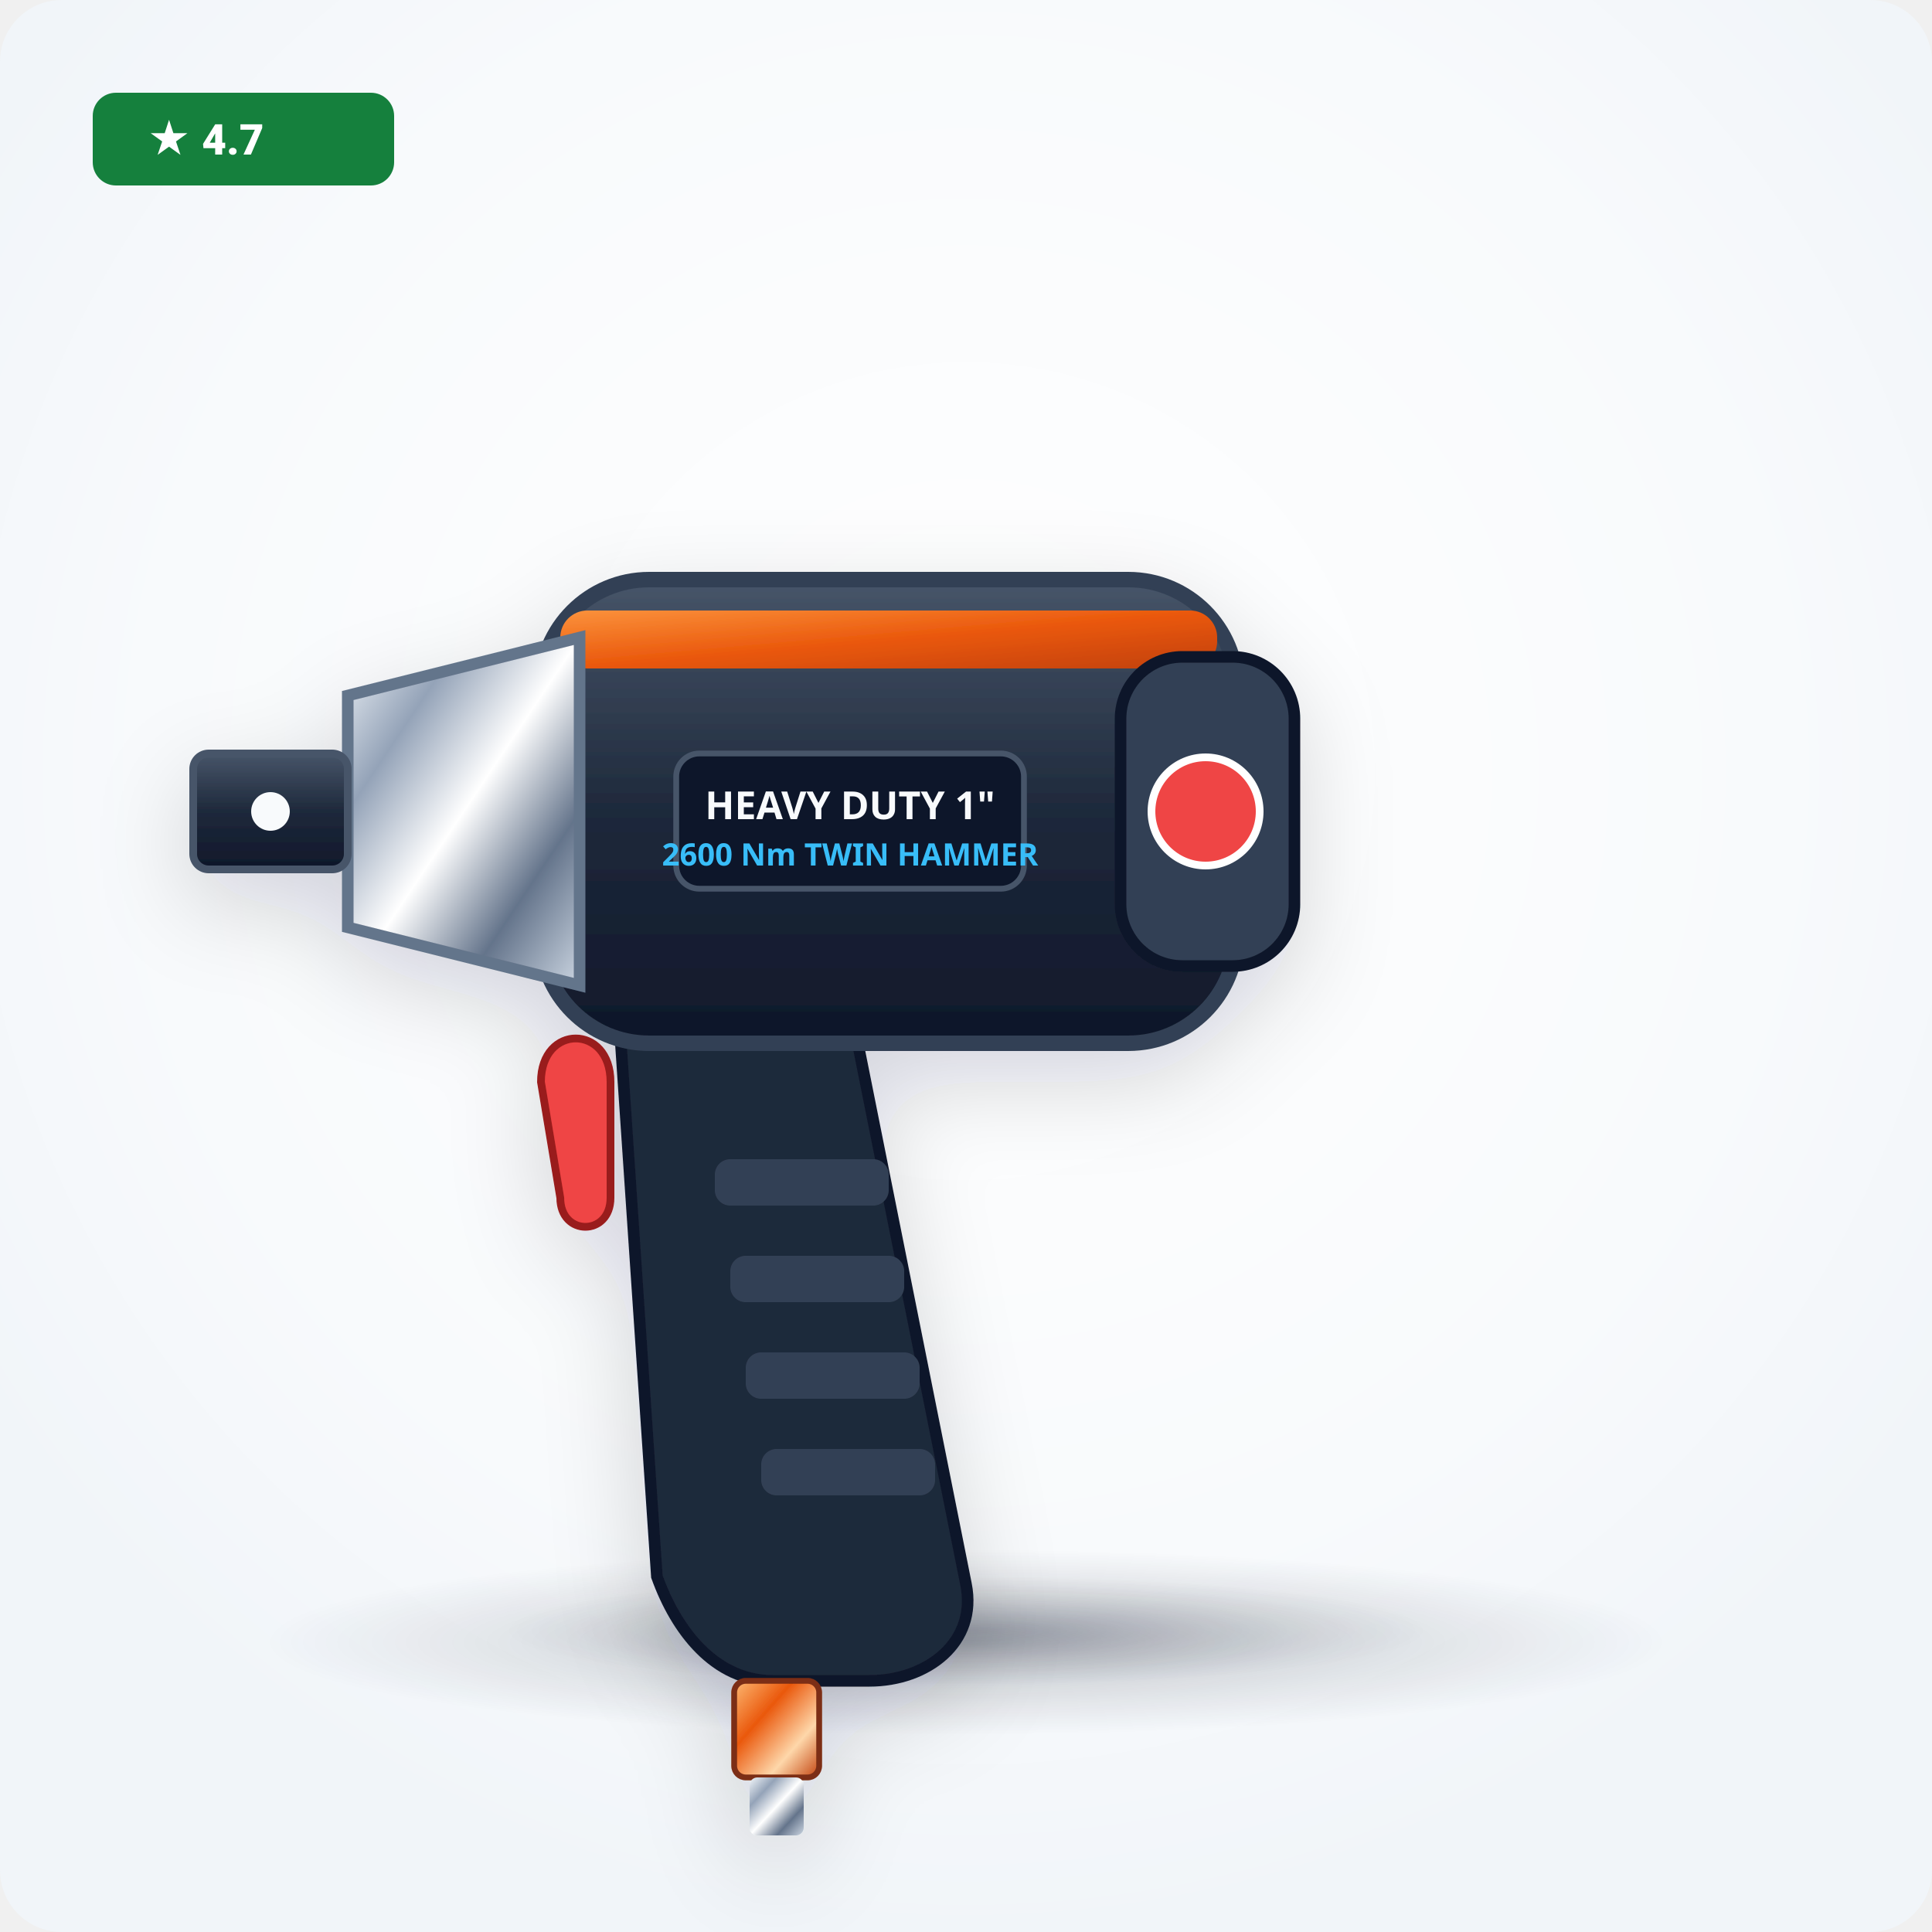
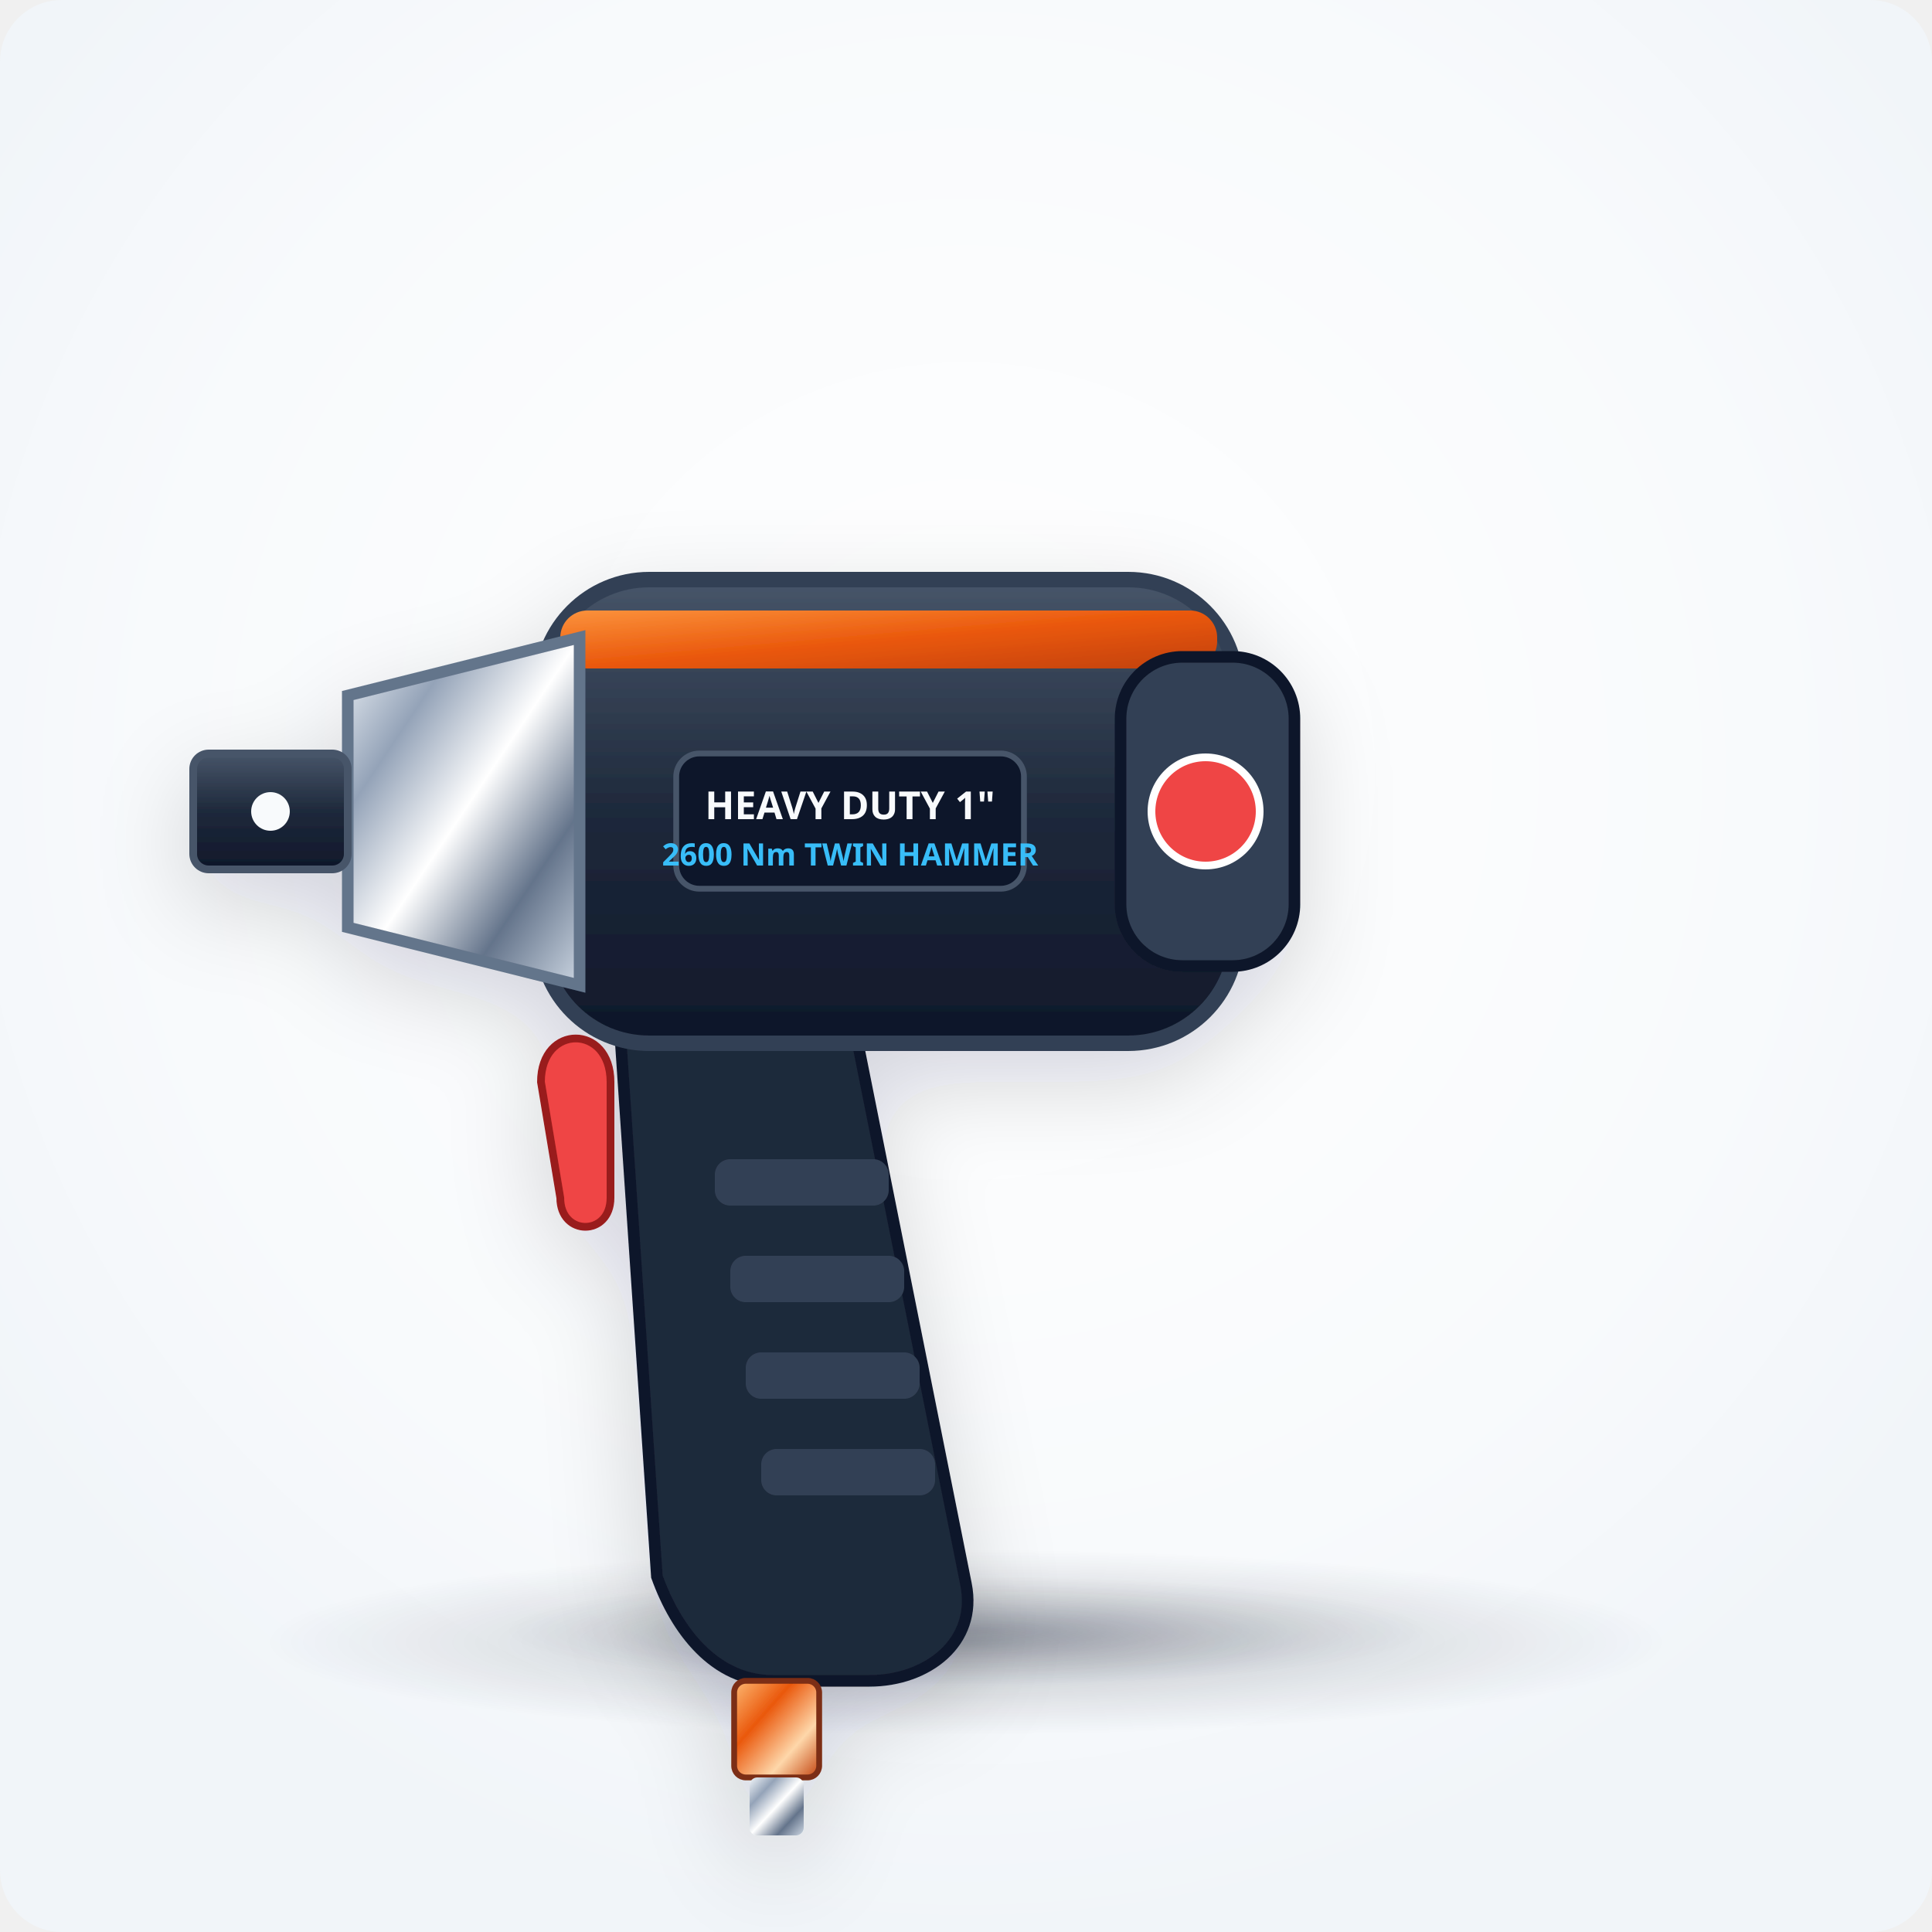
<svg xmlns="http://www.w3.org/2000/svg" viewBox="0 0 500 500" width="500" height="500">
  <defs>
    <radialGradient id="studioBg" cx="50%" cy="40%" r="60%">
      <stop offset="0%" stop-color="#ffffff" />
      <stop offset="70%" stop-color="#f8fafc" />
      <stop offset="100%" stop-color="#f1f5f9" />
    </radialGradient>
    <radialGradient id="contactShadow" cx="50%" cy="50%" r="50%">
      <stop offset="0%" stop-color="rgba(15, 23, 42, 0.28)" />
      <stop offset="50%" stop-color="rgba(15, 23, 42, 0.12)" />
      <stop offset="100%" stop-color="rgba(15, 23, 42, 0)" />
    </radialGradient>
    <linearGradient id="chromeGrad" x1="0%" y1="0%" x2="100%" y2="100%">
      <stop offset="0%" stop-color="#f1f5f9" />
      <stop offset="25%" stop-color="#94a3b8" />
      <stop offset="50%" stop-color="#ffffff" />
      <stop offset="75%" stop-color="#64748b" />
      <stop offset="100%" stop-color="#cbd5e1" />
    </linearGradient>
    <linearGradient id="copperGrad" x1="0%" y1="0%" x2="100%" y2="100%">
      <stop offset="0%" stop-color="#fdba74" />
      <stop offset="35%" stop-color="#ea580c" />
      <stop offset="70%" stop-color="#fed7aa" />
      <stop offset="100%" stop-color="#c2410c" />
    </linearGradient>
    <linearGradient id="darkMetal" x1="0%" y1="0%" x2="0%" y2="100%">
      <stop offset="0%" stop-color="#475569" />
      <stop offset="50%" stop-color="#1e293b" />
      <stop offset="100%" stop-color="#0f172a" />
    </linearGradient>
    <linearGradient id="toolBlue" x1="0%" y1="0%" x2="100%" y2="100%">
      <stop offset="0%" stop-color="#38bdf8" />
      <stop offset="40%" stop-color="#0284c7" />
      <stop offset="100%" stop-color="#0369a1" />
    </linearGradient>
    <linearGradient id="safetyOrange" x1="0%" y1="0%" x2="100%" y2="100%">
      <stop offset="0%" stop-color="#fb923c" />
      <stop offset="50%" stop-color="#ea580c" />
      <stop offset="100%" stop-color="#c2410c" />
    </linearGradient>
    <linearGradient id="dangerRed" x1="0%" y1="0%" x2="100%" y2="100%">
      <stop offset="0%" stop-color="#f87171" />
      <stop offset="50%" stop-color="#dc2626" />
      <stop offset="100%" stop-color="#991b1b" />
    </linearGradient>
    <linearGradient id="cautionYellow" x1="0%" y1="0%" x2="100%" y2="100%">
      <stop offset="0%" stop-color="#fde047" />
      <stop offset="40%" stop-color="#eab308" />
      <stop offset="100%" stop-color="#ca8a04" />
    </linearGradient>
    <filter id="softGlow" x="-20%" y="-20%" width="140%" height="140%">
      <feDropShadow dx="0" dy="8" stdDeviation="12" flood-color="#0f172a" flood-opacity="0.16" />
    </filter>
  </defs>
  <rect width="500" height="500" rx="16" fill="url(#studioBg)" />
  <ellipse cx="250" cy="425" rx="180" ry="24" fill="url(#contactShadow)" />
  <ellipse cx="250" cy="422" rx="120" ry="14" fill="url(#contactShadow)" opacity="0.8" />
  <g filter="url(#softGlow)">
    <g transform="translate(110, 80)">
      <path d="M110 180 L140 330 C143 345 130 355 115 355 L90 355 C75 355 65 342 60 328 L50 180 Z" fill="#1e293b" stroke="#0f172a" stroke-width="3" />
      <rect x="75" y="220" width="45" height="12" rx="4" fill="#334155" />
      <rect x="79" y="245" width="45" height="12" rx="4" fill="#334155" />
      <rect x="83" y="270" width="45" height="12" rx="4" fill="#334155" />
      <rect x="87" y="295" width="45" height="12" rx="4" fill="#334155" />
      <rect x="80" y="355" width="22" height="25" rx="3" fill="url(#copperGrad)" stroke="#7c2d12" stroke-width="1.5" />
      <rect x="84" y="380" width="14" height="15" rx="2" fill="url(#chromeGrad)" />
      <rect x="30" y="70" width="180" height="120" rx="28" fill="url(#darkMetal)" stroke="#334155" stroke-width="4" />
      <rect x="35" y="78" width="170" height="15" rx="7" fill="url(#safetyOrange)" />
      <rect x="180" y="90" width="45" height="80" rx="16" fill="#334155" stroke="#0f172a" stroke-width="3" />
      <circle cx="202" cy="130" r="14" fill="#ef4444" stroke="#ffffff" stroke-width="2" />
      <path d="M40 85 L-20 100 L-20 160 L40 175 Z" fill="url(#chromeGrad)" stroke="#64748b" stroke-width="3" />
      <rect x="-60" y="115" width="40" height="30" rx="4" fill="url(#darkMetal)" stroke="#475569" stroke-width="2" />
      <circle cx="-40" cy="130" r="5" fill="#f8fafc" />
      <path d="M48 200 C48 185 30 185 30 200 L35 230 C35 240 48 240 48 230 Z" fill="#ef4444" stroke="#991b1b" stroke-width="2" />
      <rect x="65" y="115" width="90" height="35" rx="6" fill="#0f172a" stroke="#475569" stroke-width="1.5" />
      <text x="110" y="132" font-family="sans-serif" font-size="10" font-weight="900" fill="#f8fafc" text-anchor="middle">HEAVY DUTY 1"</text>
      <text x="110" y="144" font-family="sans-serif" font-size="8" font-weight="700" fill="#38bdf8" text-anchor="middle">2600 Nm TWIN HAMMER</text>
    </g>
  </g>
-   <g transform="translate(24, 24)">
-     <rect width="78" height="24" rx="6" fill="#15803d" />
-     <text x="14" y="16" font-family="-apple-system, BlinkMacSystemFont, 'Segoe UI', Roboto, sans-serif" font-size="11" font-weight="800" fill="#ffffff">★ 4.7</text>
-   </g>
</svg>
